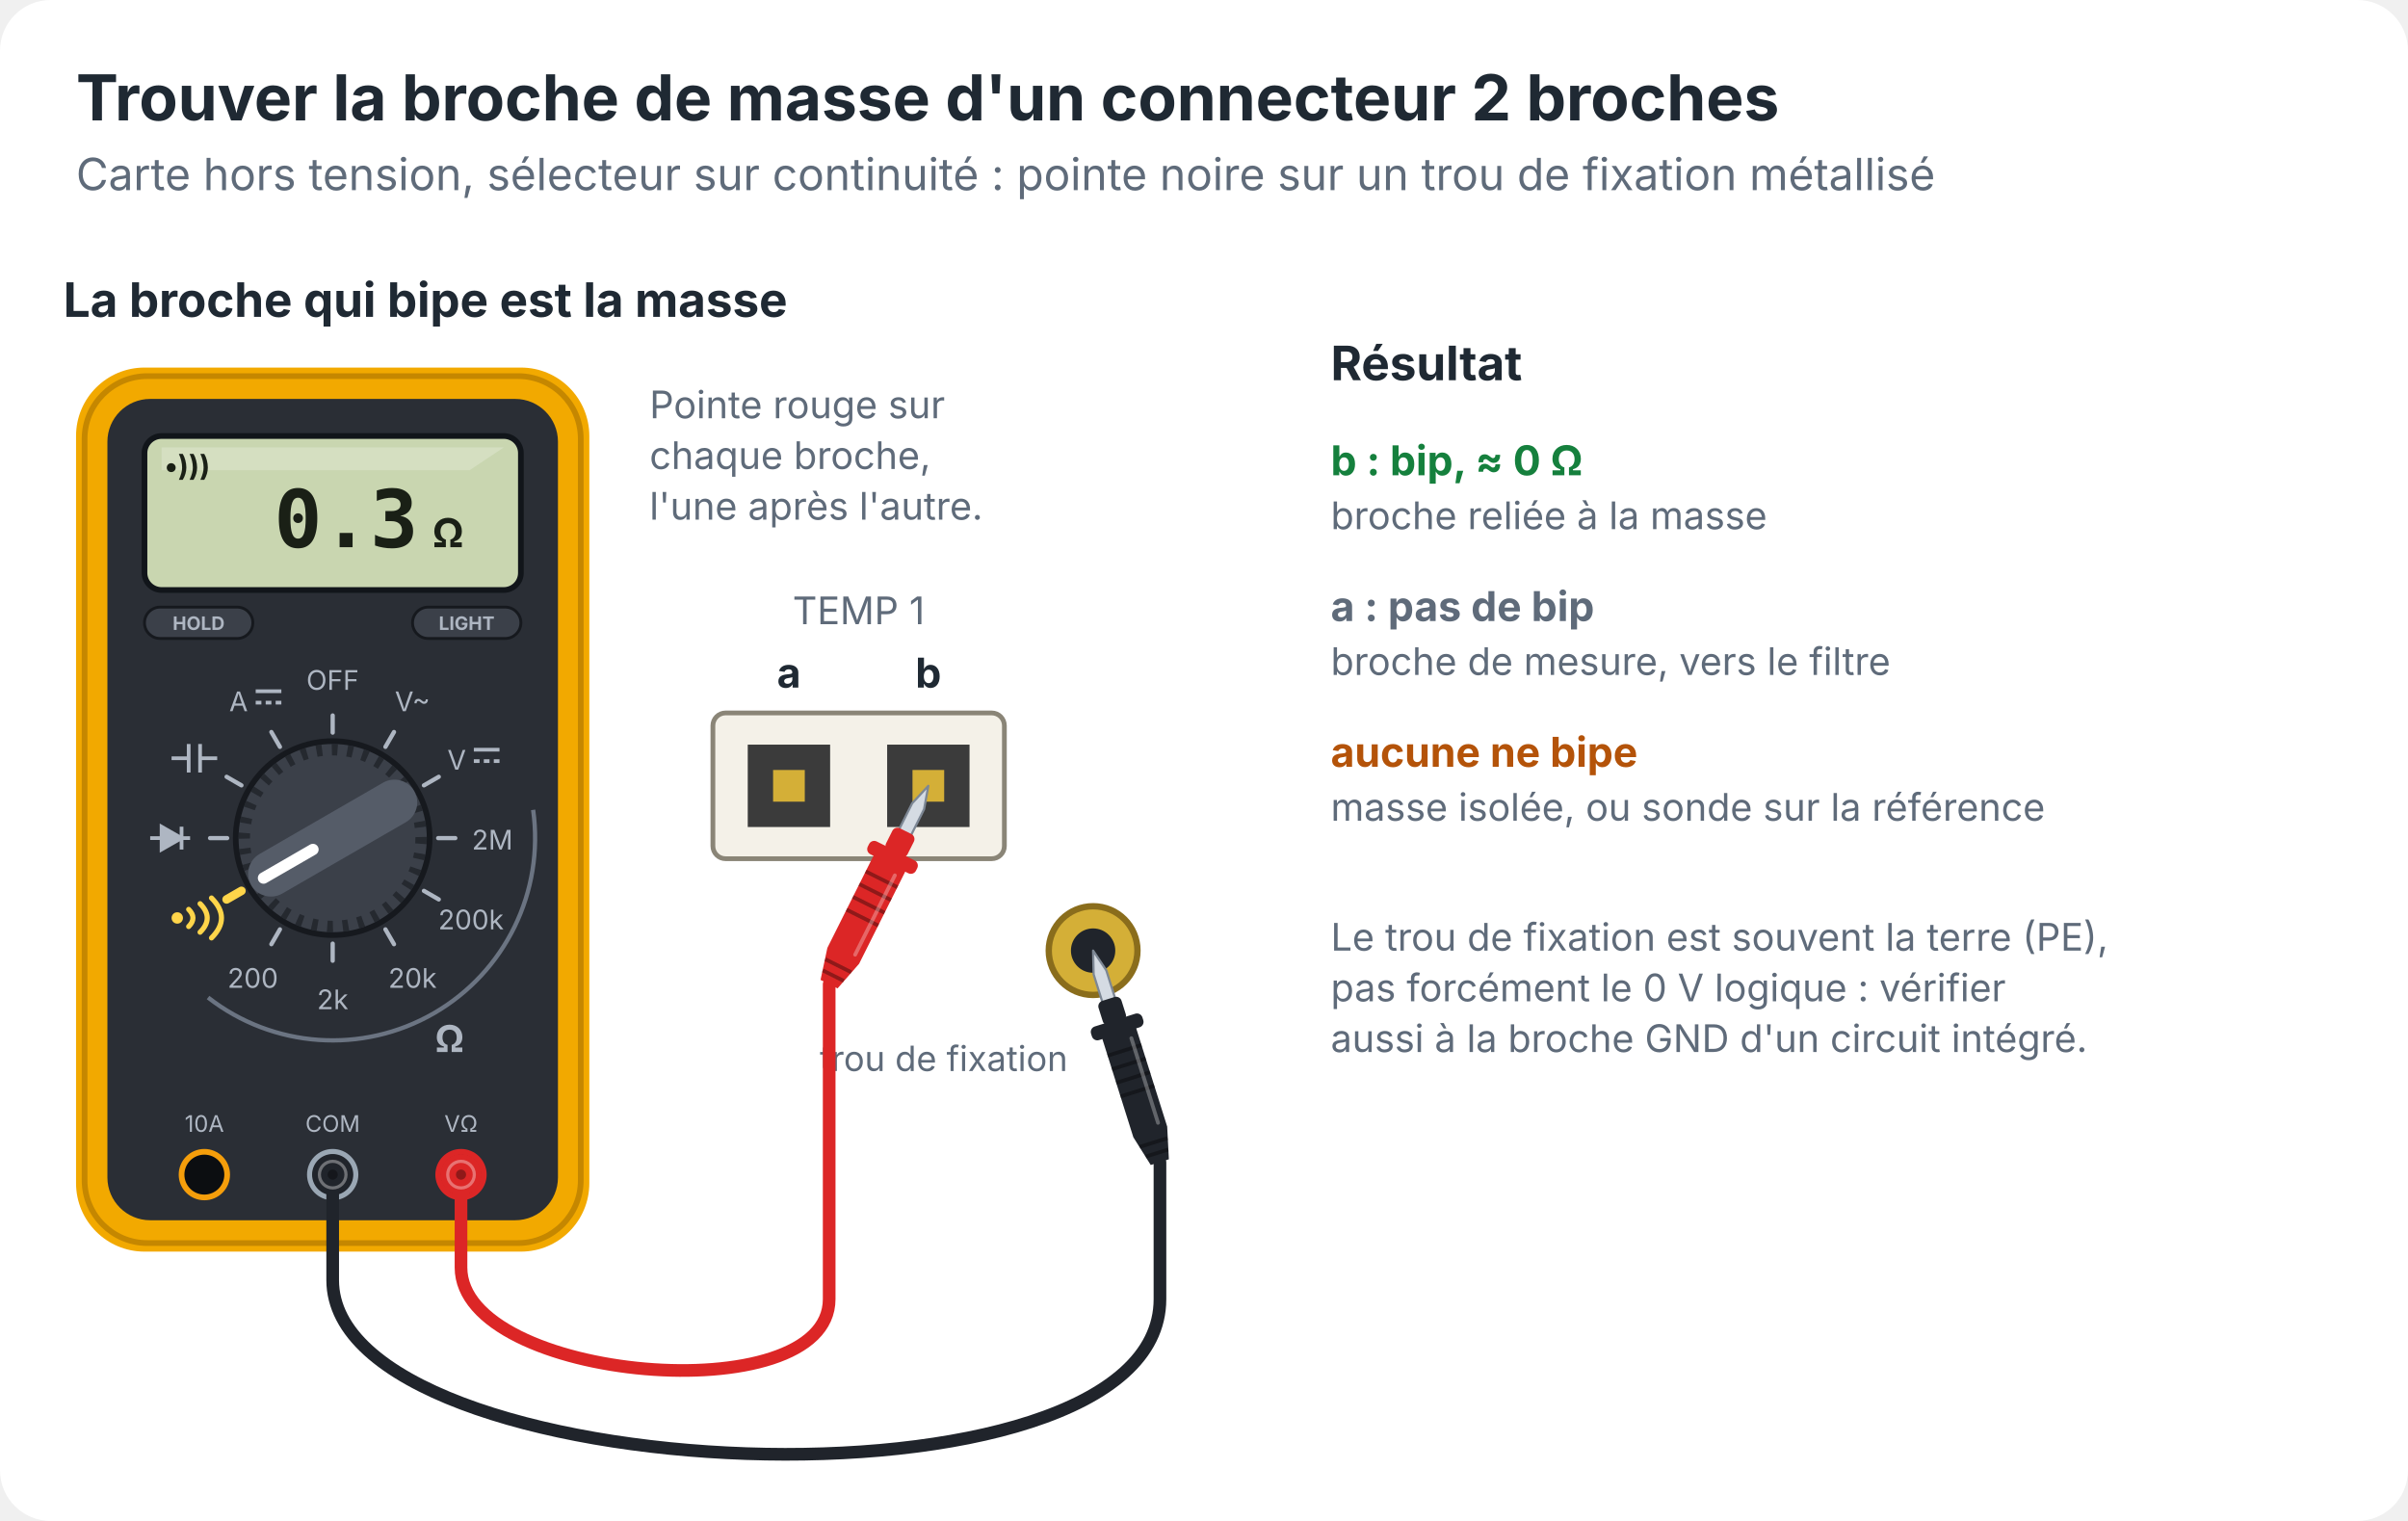
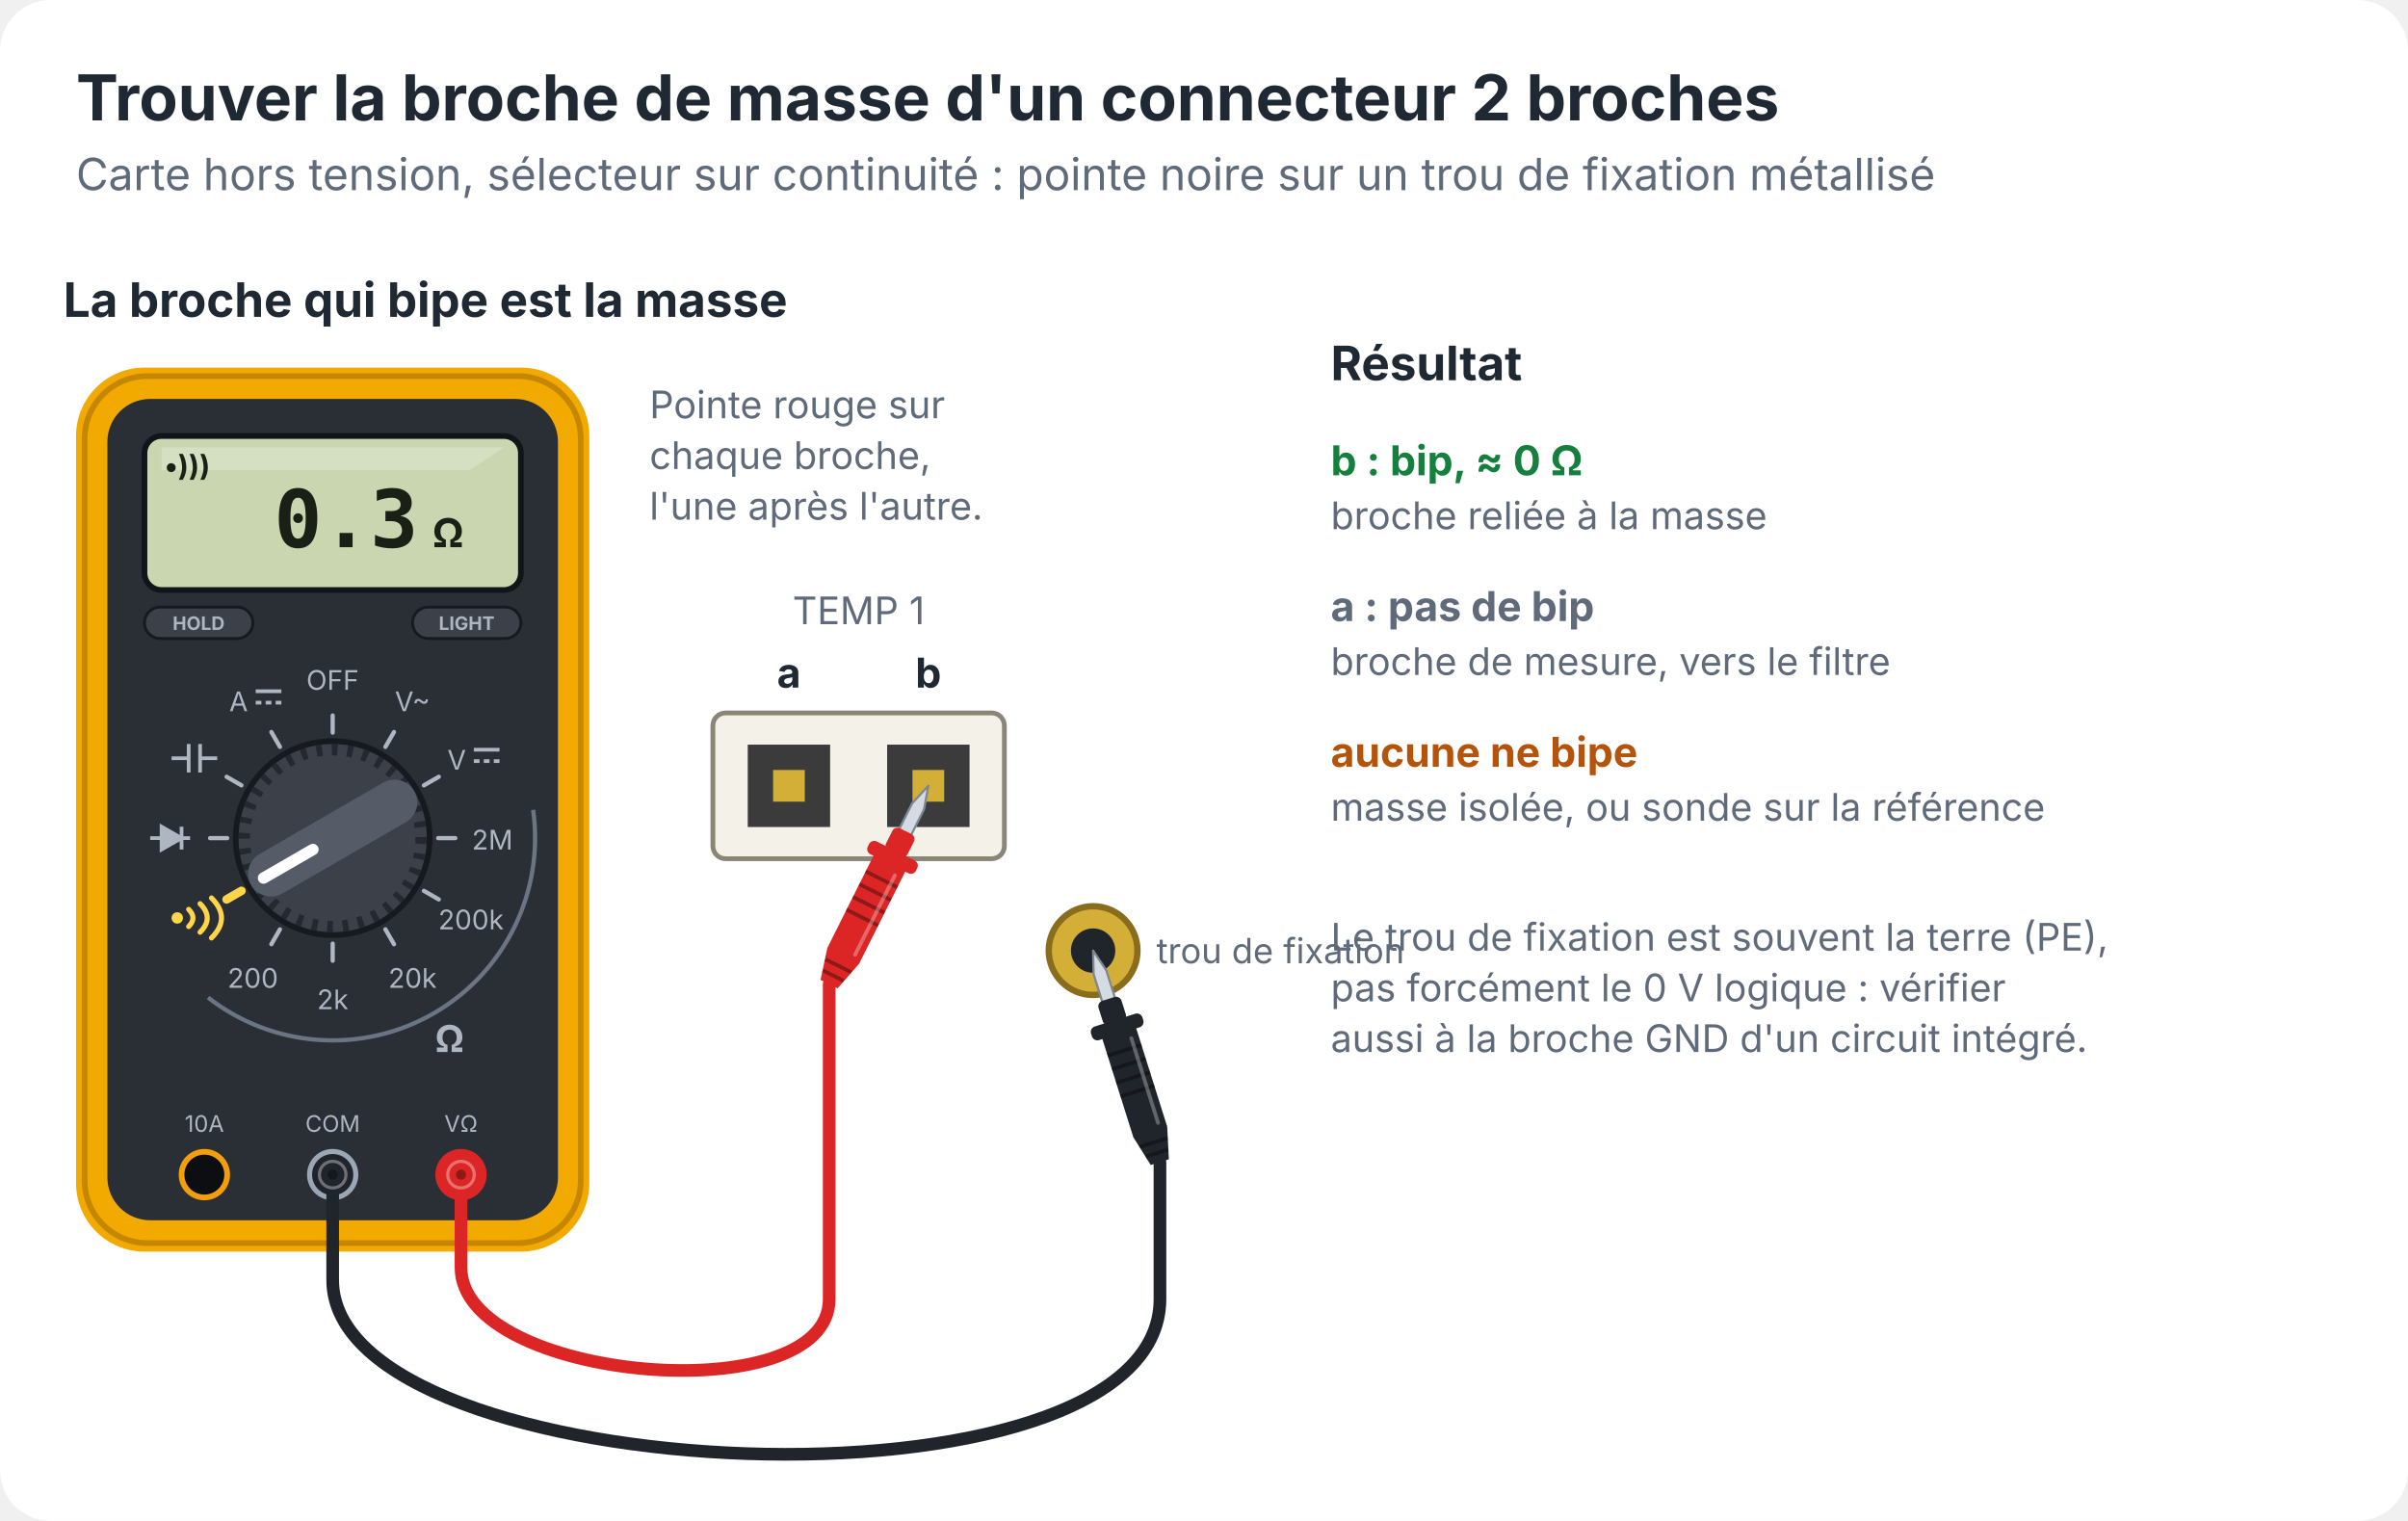
<svg xmlns="http://www.w3.org/2000/svg" viewBox="0 0 760 480" role="img" aria-labelledby="t d" font-family="system-ui, -apple-system, Segoe UI, sans-serif">
  <style>
    .bg{fill:#ffffff}.fg{fill:#1f2933}.mut{fill:#5f6b7a}
    .wire{stroke:#1f2933;stroke-width:3;fill:none;stroke-linecap:round;stroke-linejoin:round}
    .panel{fill:#f3f5f8;stroke:#d5dbe3}.grid{stroke:#d5dbe3;stroke-width:1.5;stroke-dasharray:5 5;fill:none}
    .ok{fill:#15803d}.no{fill:#b91c1c}.warn{fill:#b45309}.blue{fill:#2563eb}.amber{fill:#b45309}
    .blk{stroke:#20242b}.blkf{fill:#20242b}
    .flow{fill:none;stroke-width:4;stroke-linecap:round;stroke-dasharray:1 13;animation:run 1.1s linear infinite}
    .fb{stroke:#2563eb}.fa{stroke:#d97706}.fr{stroke:#dc2626}
    @keyframes run{to{stroke-dashoffset:-14}}
    @media (prefers-reduced-motion: reduce){.flow{animation:none}}
    @media (prefers-color-scheme: dark){
      .bg{fill:#0d1117}.fg{fill:#e6edf3}.mut{fill:#9aa7b4}.wire{stroke:#c9d1d9}
      .panel{fill:#161b22;stroke:#30363d}.grid{stroke:#30363d}
      .ok{fill:#4ade80}.no{fill:#f87171}.warn{fill:#fbbf24}.blue{fill:#60a5fa}.amber{fill:#fbbf24}
      .blk{stroke:#8b949e}.blkf{fill:#8b949e}.fb{stroke:#60a5fa}.fa{stroke:#fbbf24}.fr{stroke:#f87171}
    }
  </style>
  <rect class="bg" width="760" height="480" rx="16" />
  <text class="fg" x="24" y="38" font-size="20" font-weight="700">Trouver la broche de masse d'un connecteur 2 broches</text>
  <text class="mut" x="24" y="60" font-size="14">Carte hors tension, sélecteur sur continuité : pointe noire sur un trou de fixation métallisé</text>
  <text class="fg" x="20" y="100" font-size="15" font-weight="700">La broche qui bipe est la masse</text>
  <g data-sel="BEEP" transform="translate(24 116) scale(0.9)">
    <rect width="180" height="310" rx="24" fill="#f2a900" />
    <rect x="3" y="3" width="174" height="304" rx="22" fill="none" stroke="#c58700" stroke-width="2" />
    <rect x="11" y="11" width="158" height="288" rx="15" fill="#2a2e35" />
    <rect x="24" y="24" width="132" height="54" rx="6" fill="#c9d6b0" stroke="#11151a" stroke-width="2" />
    <path d="M30 28 H150 L138 36 H30 Z" fill="#ffffff" fill-opacity="0.22" />
    <rect x="24" y="84" width="38" height="11" rx="5.5" fill="#3b4049" stroke="#16191e" />
    <text x="43" y="92" font-size="6.5" font-weight="700" text-anchor="middle" fill="#aeb6c2">HOLD</text>
    <rect x="118" y="84" width="38" height="11" rx="5.5" fill="#3b4049" stroke="#16191e" />
    <text x="137" y="92" font-size="6.5" font-weight="700" text-anchor="middle" fill="#aeb6c2">LIGHT</text>
    <text x="31" y="38" font-size="10" font-weight="700" fill="#1a2016">•)))</text>
    <text x="120" y="63" font-size="28" font-weight="700" text-anchor="end" font-family="ui-monospace, Menlo, Consolas, monospace" fill="#1a2016">0.3</text>
    <text x="125" y="63" font-size="14" font-weight="700" fill="#1a2016">Ω</text>
    <path d="M160.3 155.1 A71 71 0 0 1 46.3 220.9" fill="none" stroke="#6b7482" stroke-width="1.5" />
    <text x="131.0" y="240.0" font-size="13" font-weight="700" text-anchor="middle" fill="#aeb6c2">Ω</text>
    <path d="M90.0 128.0 L90.0 122.0" stroke="#aeb6c2" stroke-width="1.5" stroke-linecap="round" />
    <text x="90.0" y="113.0" font-size="9.5" text-anchor="middle" fill="#aeb6c2">OFF</text>
    <path d="M108.5 133.0 L111.5 127.8" stroke="#aeb6c2" stroke-width="1.5" stroke-linecap="round" />
    <text x="118.0" y="120.5" font-size="9.5" text-anchor="middle" fill="#aeb6c2">V~</text>
    <path d="M122.0 146.5 L127.2 143.5" stroke="#aeb6c2" stroke-width="1.5" stroke-linecap="round" />
    <text x="133.5" y="141.0" font-size="9.5" text-anchor="middle" fill="#aeb6c2">V</text>
    <path d="M139.5 134.0 h9 M139.5 138.0 h2 m1.5 0 h2 m1.5 0 h2" stroke="#aeb6c2" stroke-width="1.3" fill="none" />
    <path d="M127.0 165.0 L133.0 165.0" stroke="#aeb6c2" stroke-width="1.5" stroke-linecap="round" />
    <text x="146.0" y="169.0" font-size="9.5" text-anchor="middle" fill="#aeb6c2">2M</text>
    <path d="M122.0 183.5 L127.2 186.5" stroke="#aeb6c2" stroke-width="1.5" stroke-linecap="round" />
    <text x="138.5" y="197.0" font-size="9.5" text-anchor="middle" fill="#aeb6c2">200k</text>
    <path d="M108.5 197.0 L111.5 202.2" stroke="#aeb6c2" stroke-width="1.5" stroke-linecap="round" />
    <text x="118.0" y="217.5" font-size="9.5" text-anchor="middle" fill="#aeb6c2">20k</text>
    <path d="M90.0 202.0 L90.0 208.0" stroke="#aeb6c2" stroke-width="1.5" stroke-linecap="round" />
    <text x="90.0" y="225.0" font-size="9.5" text-anchor="middle" fill="#aeb6c2">2k</text>
    <path d="M71.5 197.0 L68.5 202.2" stroke="#aeb6c2" stroke-width="1.5" stroke-linecap="round" />
    <text x="62.0" y="217.5" font-size="9.5" text-anchor="middle" fill="#aeb6c2">200</text>
    <path d="M58.0 183.5 L52.8 186.5" stroke="#ffd54a" stroke-width="3" stroke-linecap="round" />
    <circle cx="35.5" cy="193.0" r="2" fill="#ffd54a" />
    <path d="M39.5 190.0 q3 3 0 6 M43.5 188.0 q5 5 0 10 M47.5 186.0 q7 7 0 14" stroke="#ffd54a" stroke-width="1.8" fill="none" stroke-linecap="round" />
    <path d="M53.0 165.0 L47.0 165.0" stroke="#aeb6c2" stroke-width="1.5" stroke-linecap="round" />
    <path d="M26.0 165.0 h14 M30.0 161.0 v8 l7 -4 z M37.0 161.0 v8" stroke="#aeb6c2" stroke-width="1.3" fill="#aeb6c2" />
    <path d="M58.0 146.5 L52.8 143.5" stroke="#aeb6c2" stroke-width="1.5" stroke-linecap="round" />
    <path d="M33.5 137.0 h6 M39.5 132.0 v10 M43.5 132.0 v10 M43.5 137.0 h6" stroke="#aeb6c2" stroke-width="1.3" fill="none" />
    <path d="M71.5 133.0 L68.5 127.8" stroke="#aeb6c2" stroke-width="1.5" stroke-linecap="round" />
    <text x="57.0" y="120.5" font-size="9.5" text-anchor="middle" fill="#aeb6c2">A</text>
    <path d="M63.0 113.5 h9 M63.0 117.5 h2 m1.5 0 h2 m1.5 0 h2" stroke="#aeb6c2" stroke-width="1.3" fill="none" />
    <circle cx="90" cy="165" r="34" fill="#3b4049" stroke="#16191e" stroke-width="2" />
    <circle cx="90" cy="165" r="31" fill="none" stroke="#16191e" stroke-opacity="0.6" stroke-width="4" stroke-dasharray="2 3.4" />
    <g transform="rotate(240 90 165)">
      <rect x="82" y="132" width="16" height="66" rx="8" fill="#555c68" />
      <path d="M90 137 V157" stroke="#ffffff" stroke-width="4" stroke-linecap="round" />
    </g>
    <text x="45" y="268" font-size="8" text-anchor="middle" fill="#aeb6c2">10A</text>
    <circle cx="45" cy="283" r="8" fill="#0c0e11" stroke="#f59e0b" stroke-width="2" />
    <text x="90" y="268" font-size="8" text-anchor="middle" fill="#aeb6c2">COM</text>
    <circle cx="90" cy="283" r="8" fill="#0c0e11" stroke="#9aa7b4" stroke-width="2" />
    <text x="135" y="268" font-size="8" text-anchor="middle" fill="#aeb6c2">VΩ</text>
    <circle cx="135" cy="283" r="8" fill="#0c0e11" stroke="#dc2626" stroke-width="2" />
  </g>
  <text class="mut" x="205" y="132" font-size="12">Pointe rouge sur</text>
  <text class="mut" x="205" y="148" font-size="12">chaque broche,</text>
  <text class="mut" x="205" y="164" font-size="12">l'une après l'autre.</text>
  <rect x="225" y="225" width="92" height="46" rx="4" fill="#f4f1e8" stroke="#8a8577" stroke-width="1.5" />
  <rect x="236" y="235" width="26" height="26" fill="#3b3b3b" />
  <rect x="244" y="243" width="10" height="10" fill="#d4af37" />
  <text class="fg" x="249" y="217" font-size="13" text-anchor="middle" font-weight="700">a</text>
  <rect x="280" y="235" width="26" height="26" fill="#3b3b3b" />
  <rect x="288" y="243" width="10" height="10" fill="#d4af37" />
  <text class="fg" x="293" y="217" font-size="13" text-anchor="middle" font-weight="700">b</text>
  <text class="mut" x="271" y="197" font-size="12" text-anchor="middle">TEMP 1</text>
  <circle cx="345" cy="300" r="14" fill="#d4af37" stroke="#8a6d1c" stroke-width="2" />
  <circle cx="345" cy="300" r="7" fill="#20242b" />
-   <text class="mut" x="337" y="338" font-size="11" text-anchor="end">trou de fixation</text>
+   <text class="mut" x="365" y="304" font-size="11">trou de fixation</text>
  <path stroke="#dc2626" stroke-width="4" fill="none" stroke-linecap="round" d="M145.5 370.7 V400 C145.5 436 261.7 446 261.7 410 L261.7 310.6" />
  <circle fill="#dc2626" cx="145.5" cy="370.7" r="6.5" />
  <circle cx="145.5" cy="370.7" r="4.2" fill="none" stroke="#ffffff" stroke-opacity="0.35" stroke-width="1" />
  <circle cx="145.5" cy="370.7" r="1.6" fill="#000000" fill-opacity="0.35" />
  <g data-probe="red" transform="translate(293.0 248.0) rotate(116.6)">
    <path d="M0 0 L7.2 -2.1 H17.0 V2.1 H7.2 Z" fill="#d5dbe3" stroke="#7d8794" stroke-width="0.7" stroke-linejoin="round" />
    <rect fill="#dc2626" x="16.0" y="-3.8" width="8" height="7.6" rx="1.8" />
    <path fill="#dc2626" d="M26.0 -5.6 H60.0 L70.0 -3 V3 L60.0 5.6 H26.0 Z" stroke-linejoin="round" />
    <rect fill="#dc2626" x="23.0" y="-8.5" width="4.5" height="17" rx="1.8" />
    <path d="M33.0 -5.6 v11.2 M37.5 -5.6 v11.2 M42.0 -5.6 v11.2 M46.5 -5.6 v11.2 M63.5 -4.6 v9.2 M67.0 -3.7 v7.4" stroke="#000000" stroke-opacity="0.35" stroke-width="1.2" fill="none" />
    <path d="M30.0 -3.2 H58.0" stroke="#ffffff" stroke-opacity="0.3" stroke-width="1.2" stroke-linecap="round" />
  </g>
  <path class="blk" stroke-width="4" fill="none" stroke-linecap="round" d="M105.0 370.7 V404 C105.0 470 366.1 482 366.1 410 L366.1 366.8" />
  <circle class="blkf" cx="105.0" cy="370.7" r="6.5" />
  <circle cx="105.0" cy="370.7" r="4.2" fill="none" stroke="#ffffff" stroke-opacity="0.35" stroke-width="1" />
  <circle cx="105.0" cy="370.7" r="1.6" fill="#000000" fill-opacity="0.35" />
  <g data-probe="black" transform="translate(345.0 300.0) rotate(72.5)">
    <path d="M0 0 L7.2 -2.1 H17.0 V2.1 H7.2 Z" fill="#d5dbe3" stroke="#7d8794" stroke-width="0.7" stroke-linejoin="round" />
    <rect class="blkf" x="16.0" y="-3.8" width="8" height="7.6" rx="1.8" />
    <path class="blkf" d="M26.0 -5.6 H60.0 L70.0 -3 V3 L60.0 5.6 H26.0 Z" stroke-linejoin="round" />
    <rect class="blkf" x="23.0" y="-8.5" width="4.5" height="17" rx="1.8" />
    <path d="M33.0 -5.6 v11.2 M37.5 -5.6 v11.2 M42.0 -5.6 v11.2 M46.5 -5.6 v11.2 M63.5 -4.6 v9.2 M67.0 -3.7 v7.4" stroke="#000000" stroke-opacity="0.35" stroke-width="1.2" fill="none" />
    <path d="M30.0 -3.2 H58.0" stroke="#ffffff" stroke-opacity="0.3" stroke-width="1.2" stroke-linecap="round" />
  </g>
  <text class="fg" x="420" y="120" font-size="15" font-weight="700">Résultat</text>
  <text class="ok" x="420" y="150" font-size="13" font-weight="700">b : bip, ≈ 0 Ω</text>
  <text class="mut" x="420" y="167" font-size="12">broche reliée à la masse</text>
  <text class="mut" x="420" y="196" font-size="13" font-weight="700">a : pas de bip</text>
  <text class="mut" x="420" y="213" font-size="12">broche de mesure, vers le filtre</text>
  <text class="warn" x="420" y="242" font-size="13" font-weight="700">aucune ne bipe</text>
  <text class="mut" x="420" y="259" font-size="12">masse isolée, ou sonde sur la référence</text>
  <text class="mut" x="420" y="300" font-size="12">Le trou de fixation est souvent la terre (PE),</text>
  <text class="mut" x="420" y="316" font-size="12">pas forcément le 0 V logique : vérifier</text>
  <text class="mut" x="420" y="332" font-size="12">aussi à la broche GND d'un circuit intégré.</text>
</svg>
